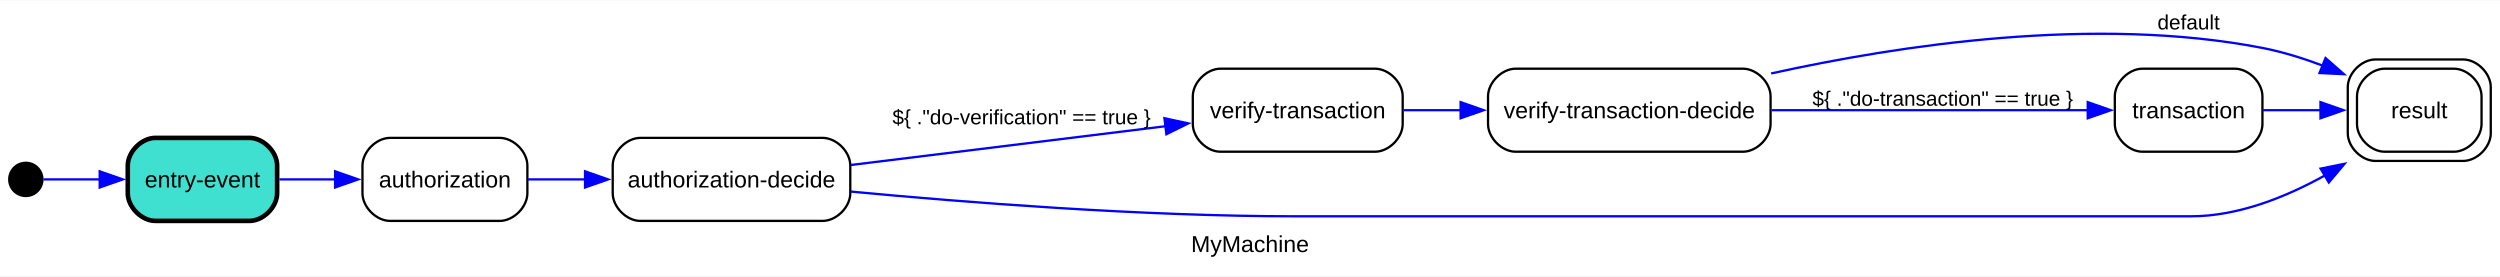
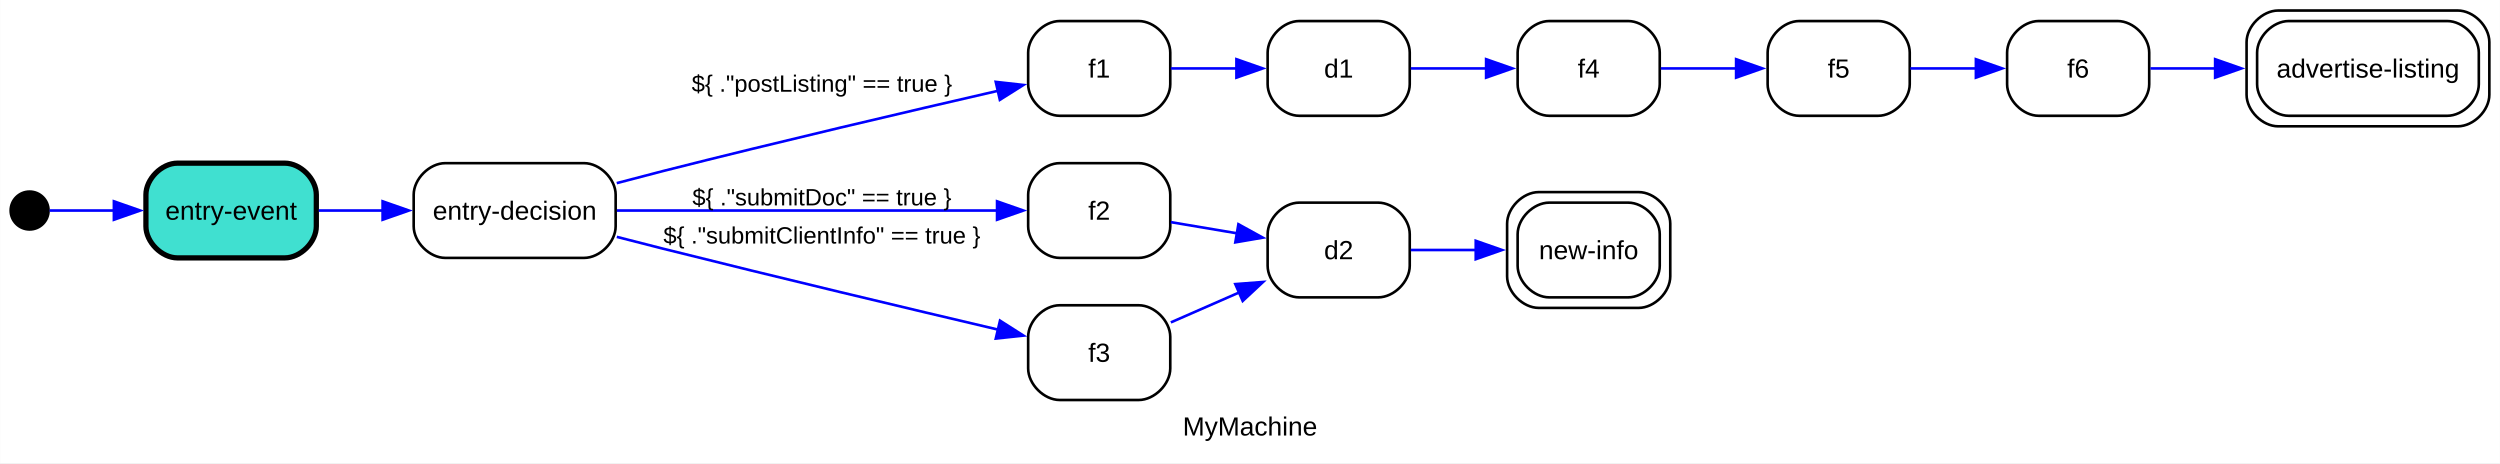
- <svg xmlns="http://www.w3.org/2000/svg" width="1084pt" height="120pt" viewBox="0.00 0.00 1083.90 119.57">
-   <g id="graph0" class="graph" transform="scale(1 1) rotate(0) translate(4 115.57)">
-     <polygon fill="white" stroke="none" points="-4,4 -4,-115.57 1079.9,-115.57 1079.9,4 -4,4" />
-     <text text-anchor="middle" x="537.95" y="-6.5" font-family="Arial" font-size="10.00">MyMachine</text>
+ <svg xmlns="http://www.w3.org/2000/svg" width="950pt" height="176pt" viewBox="0.00 0.00 949.90 176.00">
+   <g id="graph0" class="graph" transform="scale(1 1) rotate(0) translate(4 172)">
+     <polygon fill="white" stroke="none" points="-4,4 -4,-172 945.9,-172 945.9,4 -4,4" />
+     <text text-anchor="middle" x="470.95" y="-6.5" font-family="Arial" font-size="10.00">MyMachine</text>
    <g id="node1" class="node">
-       <ellipse fill="black" stroke="black" cx="7.2" cy="-38" rx="7.2" ry="7.2" />
-       <text text-anchor="middle" x="7.2" y="-37.7" font-family="Times,serif" font-size="1.00">i</text>
+       <ellipse fill="black" stroke="black" cx="7.2" cy="-92" rx="7.2" ry="7.2" />
+       <text text-anchor="middle" x="7.2" y="-91.7" font-family="Times,serif" font-size="1.00">i</text>
    </g>
    <g id="node2" class="node">
-       <path fill="turquoise" stroke="black" stroke-width="2" d="M104.15,-56C104.15,-56 63.4,-56 63.4,-56 57.4,-56 51.4,-50 51.4,-44 51.4,-44 51.4,-32 51.4,-32 51.4,-26 57.4,-20 63.4,-20 63.4,-20 104.15,-20 104.15,-20 110.15,-20 116.15,-26 116.15,-32 116.15,-32 116.15,-44 116.15,-44 116.15,-50 110.15,-56 104.15,-56" />
-       <text text-anchor="middle" x="83.78" y="-34.5" font-family="Arial" font-size="10.00">entry-event</text>
+       <path fill="turquoise" stroke="black" stroke-width="2" d="M104.15,-110C104.15,-110 63.4,-110 63.4,-110 57.4,-110 51.4,-104 51.4,-98 51.4,-98 51.4,-86 51.4,-86 51.4,-80 57.4,-74 63.4,-74 63.4,-74 104.15,-74 104.15,-74 110.15,-74 116.15,-80 116.15,-86 116.15,-86 116.15,-98 116.15,-98 116.15,-104 110.15,-110 104.15,-110" />
+       <text text-anchor="middle" x="83.78" y="-88.5" font-family="Arial" font-size="10.00">entry-event</text>
    </g>
    <g id="edge1" class="edge">
-       <path fill="none" stroke="blue" d="M14.82,-38C20.66,-38 29.72,-38 39.35,-38" />
-       <polygon fill="blue" stroke="blue" points="39.23,-41.5 49.23,-38 39.23,-34.5 39.23,-41.5" />
+       <path fill="none" stroke="blue" d="M14.82,-92C20.66,-92 29.72,-92 39.35,-92" />
+       <polygon fill="blue" stroke="blue" points="39.23,-95.5 49.23,-92 39.23,-88.5 39.23,-95.5" />
    </g>
    <g id="node3" class="node">
-       <path fill="white" stroke="black" d="M212.65,-56C212.65,-56 165.15,-56 165.15,-56 159.15,-56 153.15,-50 153.15,-44 153.15,-44 153.15,-32 153.15,-32 153.15,-26 159.15,-20 165.15,-20 165.15,-20 212.65,-20 212.65,-20 218.65,-20 224.65,-26 224.65,-32 224.65,-32 224.65,-44 224.65,-44 224.65,-50 218.65,-56 212.65,-56" />
-       <text text-anchor="middle" x="188.9" y="-34.5" font-family="Arial" font-size="10.00">authorization</text>
+       <path fill="white" stroke="black" d="M217.9,-110C217.9,-110 165.15,-110 165.15,-110 159.15,-110 153.15,-104 153.15,-98 153.15,-98 153.15,-86 153.15,-86 153.15,-80 159.15,-74 165.15,-74 165.15,-74 217.9,-74 217.9,-74 223.9,-74 229.9,-80 229.9,-86 229.9,-86 229.9,-98 229.9,-98 229.9,-104 223.9,-110 217.9,-110" />
+       <text text-anchor="middle" x="191.53" y="-88.5" font-family="Arial" font-size="10.00">entry-decision</text>
    </g>
    <g id="edge2" class="edge">
-       <path fill="none" stroke="blue" d="M117.12,-38C124.83,-38 133.21,-38 141.41,-38" />
-       <polygon fill="blue" stroke="blue" points="141.29,-41.5 151.29,-38 141.29,-34.5 141.29,-41.5" />
+       <path fill="none" stroke="blue" d="M117.08,-92C124.76,-92 133.12,-92 141.37,-92" />
+       <polygon fill="blue" stroke="blue" points="141.34,-95.5 151.34,-92 141.34,-88.5 141.34,-95.5" />
    </g>
    <g id="node4" class="node">
-       <path fill="white" stroke="black" d="M352.65,-56C352.65,-56 273.65,-56 273.65,-56 267.65,-56 261.65,-50 261.65,-44 261.65,-44 261.65,-32 261.65,-32 261.65,-26 267.65,-20 273.65,-20 273.65,-20 352.65,-20 352.65,-20 358.65,-20 364.65,-26 364.65,-32 364.65,-32 364.65,-44 364.65,-44 364.65,-50 358.65,-56 352.65,-56" />
-       <text text-anchor="middle" x="313.15" y="-34.5" font-family="Arial" font-size="10.00">authorization-decide</text>
+       <path fill="white" stroke="black" d="M428.65,-164C428.65,-164 398.65,-164 398.65,-164 392.65,-164 386.65,-158 386.65,-152 386.65,-152 386.65,-140 386.65,-140 386.65,-134 392.65,-128 398.65,-128 398.65,-128 428.65,-128 428.65,-128 434.65,-128 440.65,-134 440.65,-140 440.65,-140 440.65,-152 440.65,-152 440.65,-158 434.65,-164 428.65,-164" />
+       <text text-anchor="middle" x="413.65" y="-142.5" font-family="Arial" font-size="10.00">f1</text>
    </g>
    <g id="edge3" class="edge">
-       <path fill="none" stroke="blue" d="M224.93,-38C232.78,-38 241.34,-38 249.92,-38" />
-       <polygon fill="blue" stroke="blue" points="249.65,-41.5 259.65,-38 249.65,-34.5 249.65,-41.5" />
+       <path fill="none" stroke="blue" d="M230.31,-102.41C236.19,-103.98 242.2,-105.55 247.9,-107 291.48,-118.06 341.8,-129.83 375.25,-137.51" />
+       <polygon fill="blue" stroke="blue" points="374.33,-140.89 384.86,-139.71 375.89,-134.06 374.33,-140.89" />
+       <text text-anchor="middle" x="308.28" y="-137.13" font-family="Arial" font-size="9.00">${ ."postListing" == true }</text>
    </g>
    <g id="node5" class="node">
-       <path fill="white" stroke="black" d="M592.15,-86C592.15,-86 525.15,-86 525.15,-86 519.15,-86 513.15,-80 513.15,-74 513.15,-74 513.15,-62 513.15,-62 513.15,-56 519.15,-50 525.15,-50 525.15,-50 592.15,-50 592.15,-50 598.15,-50 604.15,-56 604.15,-62 604.15,-62 604.15,-74 604.15,-74 604.15,-80 598.15,-86 592.15,-86" />
-       <text text-anchor="middle" x="558.65" y="-64.5" font-family="Arial" font-size="10.00">verify-transaction</text>
+       <path fill="white" stroke="black" d="M428.65,-110C428.65,-110 398.65,-110 398.65,-110 392.65,-110 386.65,-104 386.65,-98 386.65,-98 386.65,-86 386.65,-86 386.65,-80 392.65,-74 398.65,-74 398.65,-74 428.65,-74 428.65,-74 434.65,-74 440.65,-80 440.65,-86 440.65,-86 440.65,-98 440.65,-98 440.65,-104 434.65,-110 428.65,-110" />
+       <text text-anchor="middle" x="413.65" y="-88.5" font-family="Arial" font-size="10.00">f2</text>
    </g>
    <g id="edge4" class="edge">
-       <path fill="none" stroke="blue" d="M364.9,-44.25C404.78,-49.17 460.27,-56 501.48,-61.08" />
-       <polygon fill="blue" stroke="blue" points="500.85,-64.53 511.2,-62.28 501.7,-57.58 500.85,-64.53" />
-       <text text-anchor="middle" x="438.9" y="-61.9" font-family="Arial" font-size="9.00">${ ."do-verification" == true }</text>
+       <path fill="none" stroke="blue" d="M230.37,-92C270.78,-92 334.45,-92 374.85,-92" />
+       <polygon fill="blue" stroke="blue" points="374.83,-95.5 384.83,-92 374.83,-88.5 374.83,-95.5" />
+       <text text-anchor="middle" x="308.28" y="-93.95" font-family="Arial" font-size="9.00">${ ."submitDoc" == true }</text>
    </g>
    <g id="node6" class="node">
-       <path fill="white" stroke="black" d="M1059.9,-86C1059.9,-86 1029.9,-86 1029.9,-86 1023.9,-86 1017.9,-80 1017.9,-74 1017.9,-74 1017.9,-62 1017.9,-62 1017.9,-56 1023.9,-50 1029.9,-50 1029.9,-50 1059.9,-50 1059.9,-50 1065.9,-50 1071.9,-56 1071.9,-62 1071.9,-62 1071.9,-74 1071.9,-74 1071.9,-80 1065.9,-86 1059.9,-86" />
-       <path fill="none" stroke="black" d="M1063.9,-90C1063.9,-90 1025.9,-90 1025.9,-90 1019.9,-90 1013.9,-84 1013.9,-78 1013.9,-78 1013.9,-58 1013.9,-58 1013.9,-52 1019.9,-46 1025.9,-46 1025.9,-46 1063.9,-46 1063.9,-46 1069.9,-46 1075.9,-52 1075.9,-58 1075.9,-58 1075.9,-78 1075.9,-78 1075.9,-84 1069.9,-90 1063.9,-90" />
-       <text text-anchor="middle" x="1044.9" y="-64.5" font-family="Arial" font-size="10.00">result</text>
+       <path fill="white" stroke="black" d="M428.65,-56C428.65,-56 398.65,-56 398.65,-56 392.65,-56 386.65,-50 386.65,-44 386.65,-44 386.65,-32 386.65,-32 386.65,-26 392.65,-20 398.65,-20 398.65,-20 428.65,-20 428.65,-20 434.65,-20 440.65,-26 440.65,-32 440.65,-32 440.65,-44 440.65,-44 440.65,-50 434.65,-56 428.65,-56" />
+       <text text-anchor="middle" x="413.65" y="-34.5" font-family="Arial" font-size="10.00">f3</text>
    </g>
    <g id="edge5" class="edge">
-       <path fill="none" stroke="blue" d="M364.92,-32.72C414.13,-28.06 490.92,-22 557.65,-22 557.65,-22 557.65,-22 945.9,-22 966.32,-22 987.07,-30.29 1004.18,-39.83" />
-       <polygon fill="blue" stroke="blue" points="1002.12,-42.68 1012.5,-44.77 1005.69,-36.66 1002.12,-42.68" />
+       <path fill="none" stroke="blue" d="M230.33,-81.99C236.21,-80.47 242.21,-78.93 247.9,-77.5 291.54,-66.56 341.85,-54.59 375.28,-46.73" />
+       <polygon fill="blue" stroke="blue" points="375.95,-50.16 384.88,-44.47 374.35,-43.35 375.95,-50.16" />
+       <text text-anchor="middle" x="308.28" y="-79.45" font-family="Arial" font-size="9.00">${ ."submitClientInfo" == true }</text>
    </g>
    <g id="node7" class="node">
-       <path fill="white" stroke="black" d="M751.65,-86C751.65,-86 653.15,-86 653.15,-86 647.15,-86 641.15,-80 641.15,-74 641.15,-74 641.15,-62 641.15,-62 641.15,-56 647.15,-50 653.15,-50 653.15,-50 751.65,-50 751.65,-50 757.65,-50 763.65,-56 763.65,-62 763.65,-62 763.65,-74 763.65,-74 763.65,-80 757.65,-86 751.65,-86" />
-       <text text-anchor="middle" x="702.4" y="-64.5" font-family="Arial" font-size="10.00">verify-transaction-decide</text>
+       <path fill="white" stroke="black" d="M519.65,-164C519.65,-164 489.65,-164 489.65,-164 483.65,-164 477.65,-158 477.65,-152 477.65,-152 477.65,-140 477.65,-140 477.65,-134 483.65,-128 489.65,-128 489.65,-128 519.65,-128 519.65,-128 525.65,-128 531.65,-134 531.65,-140 531.65,-140 531.65,-152 531.65,-152 531.65,-158 525.65,-164 519.65,-164" />
+       <text text-anchor="middle" x="504.65" y="-142.5" font-family="Arial" font-size="10.00">d1</text>
    </g>
    <g id="edge6" class="edge">
-       <path fill="none" stroke="blue" d="M604.5,-68C612.42,-68 620.84,-68 629.29,-68" />
-       <polygon fill="blue" stroke="blue" points="629.26,-71.5 639.26,-68 629.26,-64.5 629.26,-71.5" />
+       <path fill="none" stroke="blue" d="M440.87,-146C448.77,-146 457.59,-146 466.08,-146" />
+       <polygon fill="blue" stroke="blue" points="465.79,-149.5 475.79,-146 465.79,-142.5 465.79,-149.5" />
+     </g>
+     <g id="node8" class="node">
+       <path fill="white" stroke="black" d="M519.65,-95C519.65,-95 489.65,-95 489.65,-95 483.65,-95 477.65,-89 477.65,-83 477.65,-83 477.65,-71 477.65,-71 477.65,-65 483.65,-59 489.65,-59 489.65,-59 519.65,-59 519.65,-59 525.65,-59 531.65,-65 531.65,-71 531.65,-71 531.65,-83 531.65,-83 531.65,-89 525.65,-95 519.65,-95" />
+       <text text-anchor="middle" x="504.65" y="-73.5" font-family="Arial" font-size="10.00">d2</text>
+     </g>
+     <g id="edge7" class="edge">
+       <path fill="none" stroke="blue" d="M440.87,-87.58C448.77,-86.25 457.59,-84.76 466.08,-83.33" />
+       <polygon fill="blue" stroke="blue" points="466.54,-86.8 475.82,-81.69 465.37,-79.9 466.54,-86.8" />
    </g>
    <g id="edge8" class="edge">
-       <path fill="none" stroke="blue" d="M763.89,-83.93C819.62,-96.25 904.41,-109.06 976.9,-95 985.64,-93.3 994.69,-90.47 1003.2,-87.26" />
-       <polygon fill="blue" stroke="blue" points="1004.26,-90.61 1012.23,-83.62 1001.65,-84.12 1004.26,-90.61" />
-       <text text-anchor="middle" x="944.9" y="-103.02" font-family="Arial" font-size="9.00">default</text>
+       <path fill="none" stroke="blue" d="M440.87,-49.49C449.04,-53.07 458.2,-57.08 466.94,-60.91" />
+       <polygon fill="blue" stroke="blue" points="465.36,-64.04 475.92,-64.85 468.17,-57.63 465.36,-64.04" />
    </g>
-     <g id="node8" class="node">
-       <path fill="white" stroke="black" d="M964.9,-86C964.9,-86 924.9,-86 924.9,-86 918.9,-86 912.9,-80 912.9,-74 912.9,-74 912.9,-62 912.9,-62 912.9,-56 918.9,-50 924.9,-50 924.9,-50 964.9,-50 964.9,-50 970.9,-50 976.9,-56 976.9,-62 976.9,-62 976.9,-74 976.9,-74 976.9,-80 970.9,-86 964.9,-86" />
-       <text text-anchor="middle" x="944.9" y="-64.5" font-family="Arial" font-size="10.00">transaction</text>
-     </g>
-     <g id="edge7" class="edge">
-       <path fill="none" stroke="blue" d="M764.09,-68C806.96,-68 863.36,-68 901.47,-68" />
-       <polygon fill="blue" stroke="blue" points="901.16,-71.5 911.16,-68 901.16,-64.5 901.16,-71.5" />
-       <text text-anchor="middle" x="838.28" y="-69.95" font-family="Arial" font-size="9.00">${ ."do-transaction" == true }</text>
+     <g id="node9" class="node">
+       <path fill="white" stroke="black" d="M614.65,-164C614.65,-164 584.65,-164 584.65,-164 578.65,-164 572.65,-158 572.65,-152 572.65,-152 572.65,-140 572.65,-140 572.65,-134 578.65,-128 584.65,-128 584.65,-128 614.65,-128 614.65,-128 620.65,-128 626.65,-134 626.65,-140 626.65,-140 626.65,-152 626.65,-152 626.65,-158 620.65,-164 614.65,-164" />
+       <text text-anchor="middle" x="599.65" y="-142.5" font-family="Arial" font-size="10.00">f4</text>
    </g>
    <g id="edge9" class="edge">
-       <path fill="none" stroke="blue" d="M977.18,-68C985.1,-68 993.73,-68 1002.08,-68" />
-       <polygon fill="blue" stroke="blue" points="1002.07,-71.5 1012.07,-68 1002.07,-64.5 1002.07,-71.5" />
+       <path fill="none" stroke="blue" d="M532.05,-146C540.98,-146 551.14,-146 560.79,-146" />
+       <polygon fill="blue" stroke="blue" points="560.67,-149.5 570.67,-146 560.67,-142.5 560.67,-149.5" />
+     </g>
+     <g id="node13" class="node">
+       <path fill="white" stroke="black" d="M614.65,-95C614.65,-95 584.65,-95 584.65,-95 578.65,-95 572.65,-89 572.65,-83 572.65,-83 572.65,-71 572.65,-71 572.65,-65 578.65,-59 584.65,-59 584.65,-59 614.65,-59 614.65,-59 620.65,-59 626.65,-65 626.65,-71 626.65,-71 626.65,-83 626.65,-83 626.65,-89 620.65,-95 614.65,-95" />
+       <path fill="none" stroke="black" d="M618.65,-99C618.65,-99 580.65,-99 580.65,-99 574.65,-99 568.65,-93 568.65,-87 568.65,-87 568.65,-67 568.65,-67 568.65,-61 574.65,-55 580.65,-55 580.65,-55 618.65,-55 618.65,-55 624.65,-55 630.65,-61 630.65,-67 630.65,-67 630.65,-87 630.65,-87 630.65,-93 624.65,-99 618.65,-99" />
+       <text text-anchor="middle" x="599.65" y="-73.5" font-family="Arial" font-size="10.00">new-info</text>
+     </g>
+     <g id="edge13" class="edge">
+       <path fill="none" stroke="blue" d="M532.05,-77C539.8,-77 548.48,-77 556.94,-77" />
+       <polygon fill="blue" stroke="blue" points="556.73,-80.5 566.73,-77 556.73,-73.5 556.73,-80.5" />
+     </g>
+     <g id="node10" class="node">
+       <path fill="white" stroke="black" d="M709.65,-164C709.65,-164 679.65,-164 679.65,-164 673.65,-164 667.65,-158 667.65,-152 667.65,-152 667.65,-140 667.65,-140 667.65,-134 673.65,-128 679.65,-128 679.65,-128 709.65,-128 709.65,-128 715.65,-128 721.65,-134 721.65,-140 721.65,-140 721.65,-152 721.65,-152 721.65,-158 715.65,-164 709.65,-164" />
+       <text text-anchor="middle" x="694.65" y="-142.5" font-family="Arial" font-size="10.00">f5</text>
+     </g>
+     <g id="edge10" class="edge">
+       <path fill="none" stroke="blue" d="M627.05,-146C635.98,-146 646.14,-146 655.79,-146" />
+       <polygon fill="blue" stroke="blue" points="655.67,-149.5 665.67,-146 655.67,-142.5 655.67,-149.5" />
+     </g>
+     <g id="node11" class="node">
+       <path fill="white" stroke="black" d="M800.65,-164C800.65,-164 770.65,-164 770.65,-164 764.65,-164 758.65,-158 758.65,-152 758.65,-152 758.65,-140 758.65,-140 758.65,-134 764.65,-128 770.65,-128 770.65,-128 800.65,-128 800.65,-128 806.65,-128 812.65,-134 812.65,-140 812.65,-140 812.65,-152 812.65,-152 812.65,-158 806.65,-164 800.65,-164" />
+       <text text-anchor="middle" x="785.65" y="-142.5" font-family="Arial" font-size="10.00">f6</text>
+     </g>
+     <g id="edge11" class="edge">
+       <path fill="none" stroke="blue" d="M721.87,-146C729.77,-146 738.59,-146 747.08,-146" />
+       <polygon fill="blue" stroke="blue" points="746.79,-149.5 756.79,-146 746.79,-142.5 746.79,-149.5" />
+     </g>
+     <g id="node12" class="node">
+       <path fill="white" stroke="black" d="M925.9,-164C925.9,-164 865.65,-164 865.65,-164 859.65,-164 853.65,-158 853.65,-152 853.65,-152 853.65,-140 853.65,-140 853.65,-134 859.65,-128 865.65,-128 865.65,-128 925.9,-128 925.9,-128 931.9,-128 937.9,-134 937.9,-140 937.9,-140 937.9,-152 937.9,-152 937.9,-158 931.9,-164 925.9,-164" />
+       <path fill="none" stroke="black" d="M929.9,-168C929.9,-168 861.65,-168 861.65,-168 855.65,-168 849.65,-162 849.65,-156 849.65,-156 849.65,-136 849.65,-136 849.65,-130 855.65,-124 861.65,-124 861.65,-124 929.9,-124 929.9,-124 935.9,-124 941.9,-130 941.9,-136 941.9,-136 941.9,-156 941.9,-156 941.9,-162 935.9,-168 929.9,-168" />
+       <text text-anchor="middle" x="895.78" y="-142.5" font-family="Arial" font-size="10.00">advertise-listing</text>
+     </g>
+     <g id="edge12" class="edge">
+       <path fill="none" stroke="blue" d="M813.1,-146C820.66,-146 829.21,-146 837.86,-146" />
+       <polygon fill="blue" stroke="blue" points="837.7,-149.5 847.7,-146 837.7,-142.5 837.7,-149.5" />
    </g>
  </g>
</svg>
